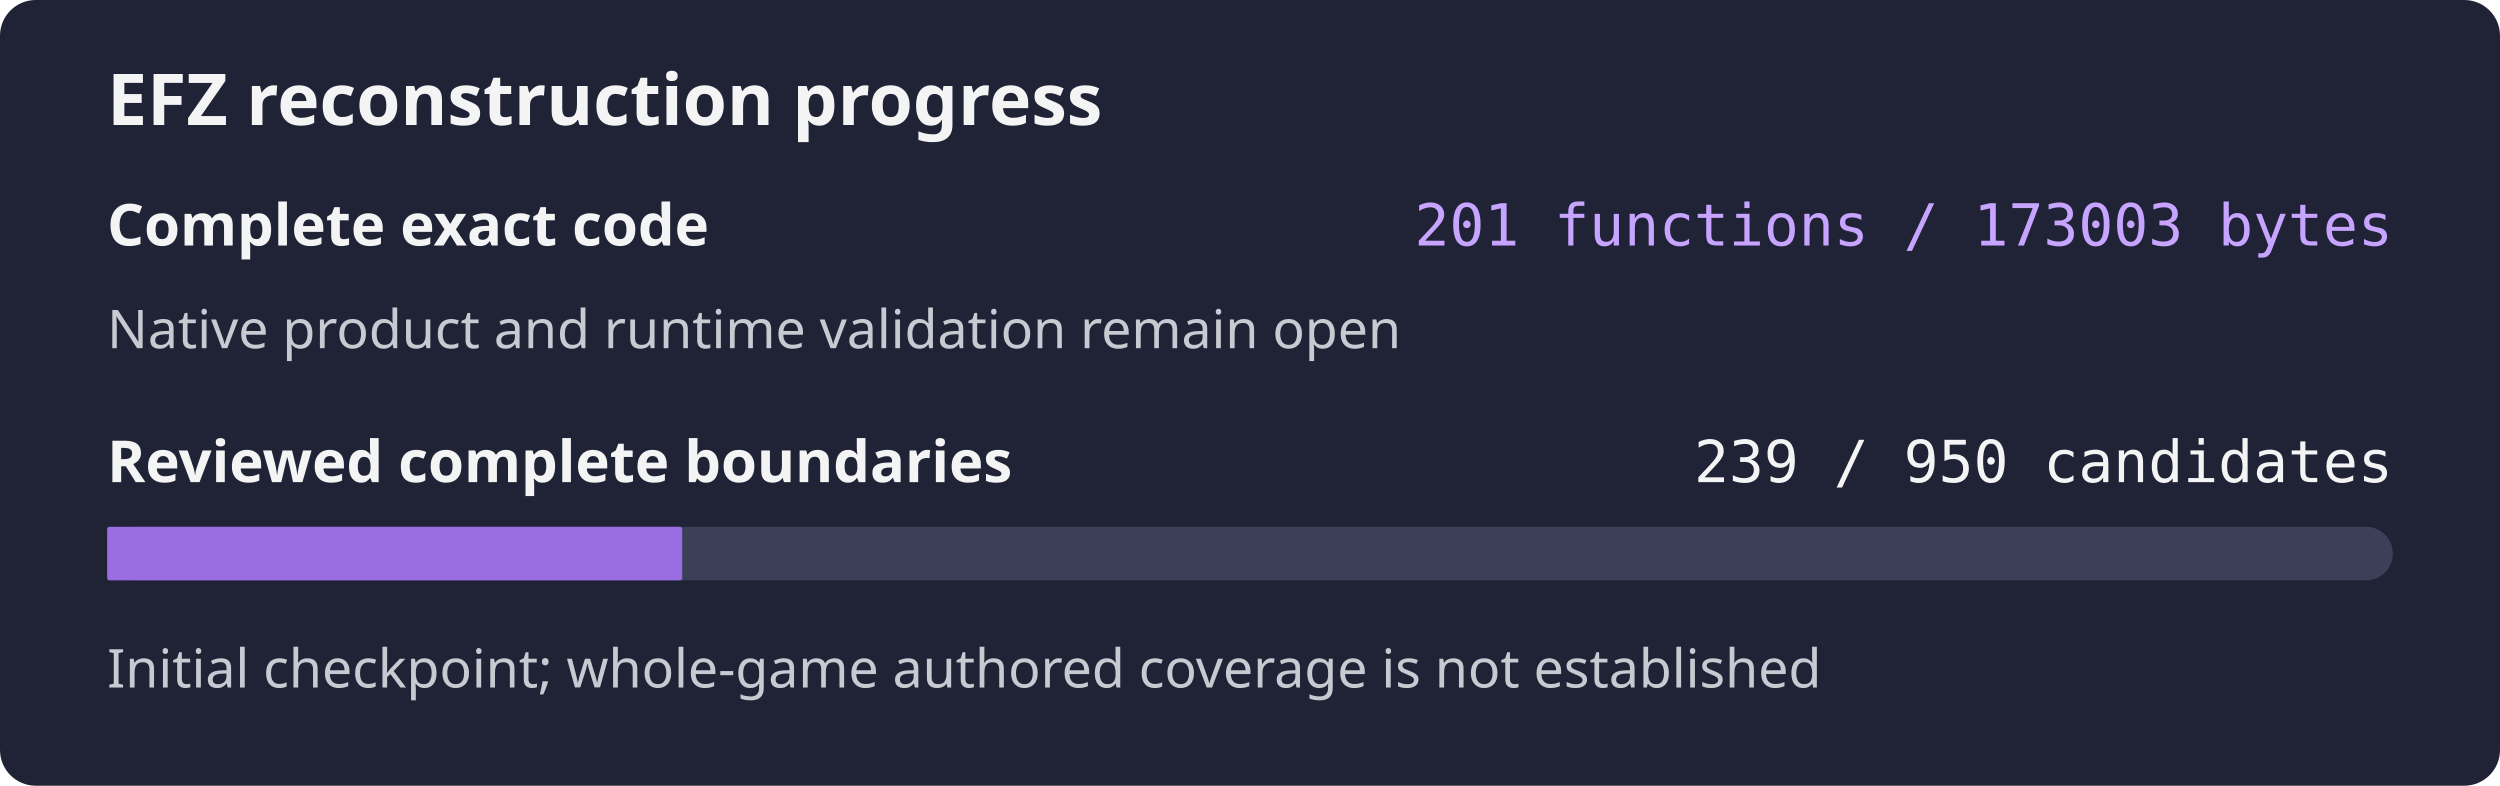
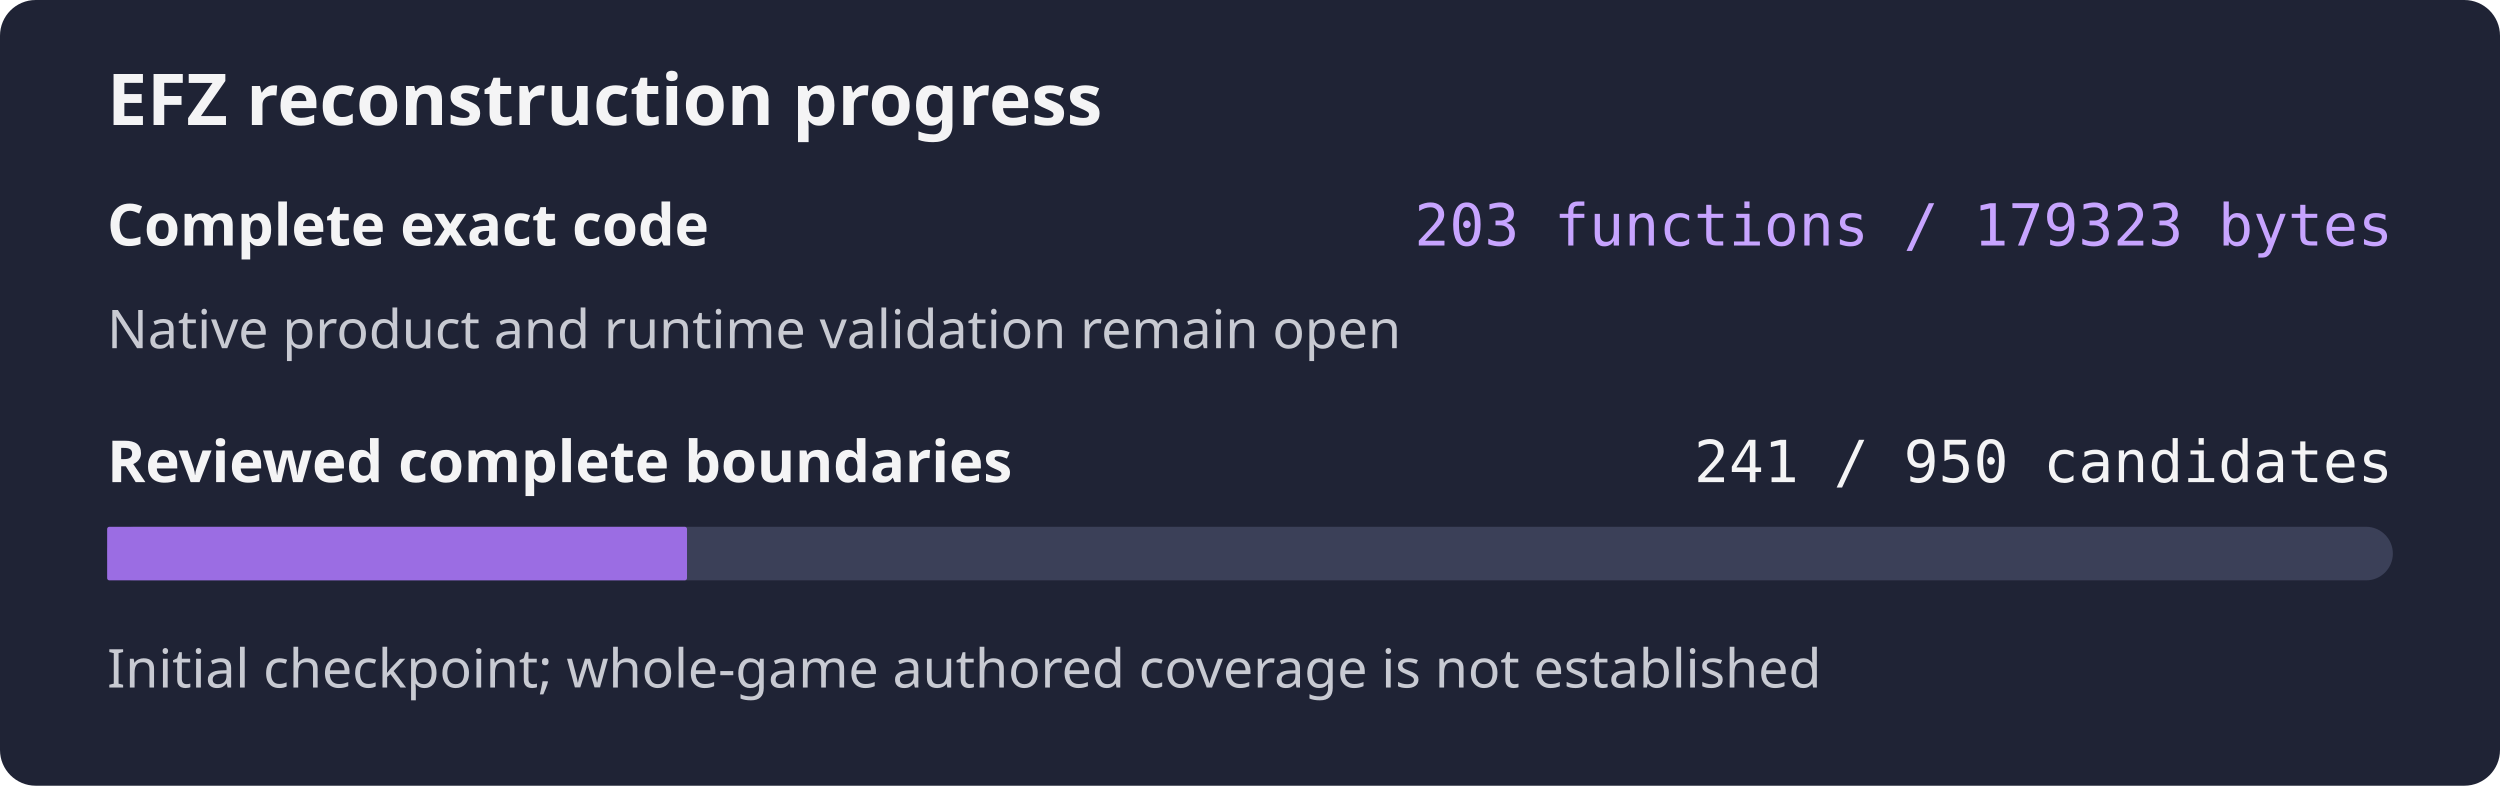
- <svg xmlns="http://www.w3.org/2000/svg" width="560" height="176" role="img" aria-label="EFZ reconstruction: 201 exact functions, 173003 exact bytes; 239 reviewed boundaries out of 950 candidates">
+ <svg xmlns="http://www.w3.org/2000/svg" width="560" height="176" role="img" aria-label="EFZ reconstruction: 203 exact functions, 179323 exact bytes; 241 reviewed boundaries out of 950 candidates">
  <rect width="560" height="176" rx="8" fill="#1f2335" />
  <text x="24" y="28" fill="#f4f4f5" font-family="sans-serif" font-size="16" font-weight="600">EFZ reconstruction progress</text>
  <text x="24" y="55" fill="#f4f4f5" font-family="sans-serif" font-size="13" font-weight="600">Complete exact code</text>
-   <text x="536" y="55" fill="#c7a4ff" text-anchor="end" font-family="monospace" font-size="13">201 functions / 173003 bytes</text>
+   <text x="536" y="55" fill="#c7a4ff" text-anchor="end" font-family="monospace" font-size="13">203 functions / 179323 bytes</text>
  <text x="24" y="78" fill="#c8cad2" font-family="sans-serif" font-size="12">Native product and runtime validation remain open</text>
  <text x="24" y="108" fill="#f4f4f5" font-family="sans-serif" font-size="13" font-weight="600">Reviewed complete boundaries</text>
-   <text x="536" y="108" fill="#f4f4f5" text-anchor="end" font-family="monospace" font-size="13">239 / 950 candidates</text>
+   <text x="536" y="108" fill="#f4f4f5" text-anchor="end" font-family="monospace" font-size="13">241 / 950 candidates</text>
  <rect x="24" y="118" width="512" height="12" rx="6" fill="#3b4058" />
-   <rect x="24" y="118" width="128.81" height="12" rx="0.5" fill="#9b6de3" />
+   <rect x="24" y="118" width="129.89" height="12" rx="0.5" fill="#9b6de3" />
  <text x="24" y="154" fill="#c8cad2" font-family="sans-serif" font-size="12">Initial checkpoint; whole-game authored coverage is not established</text>
</svg>
